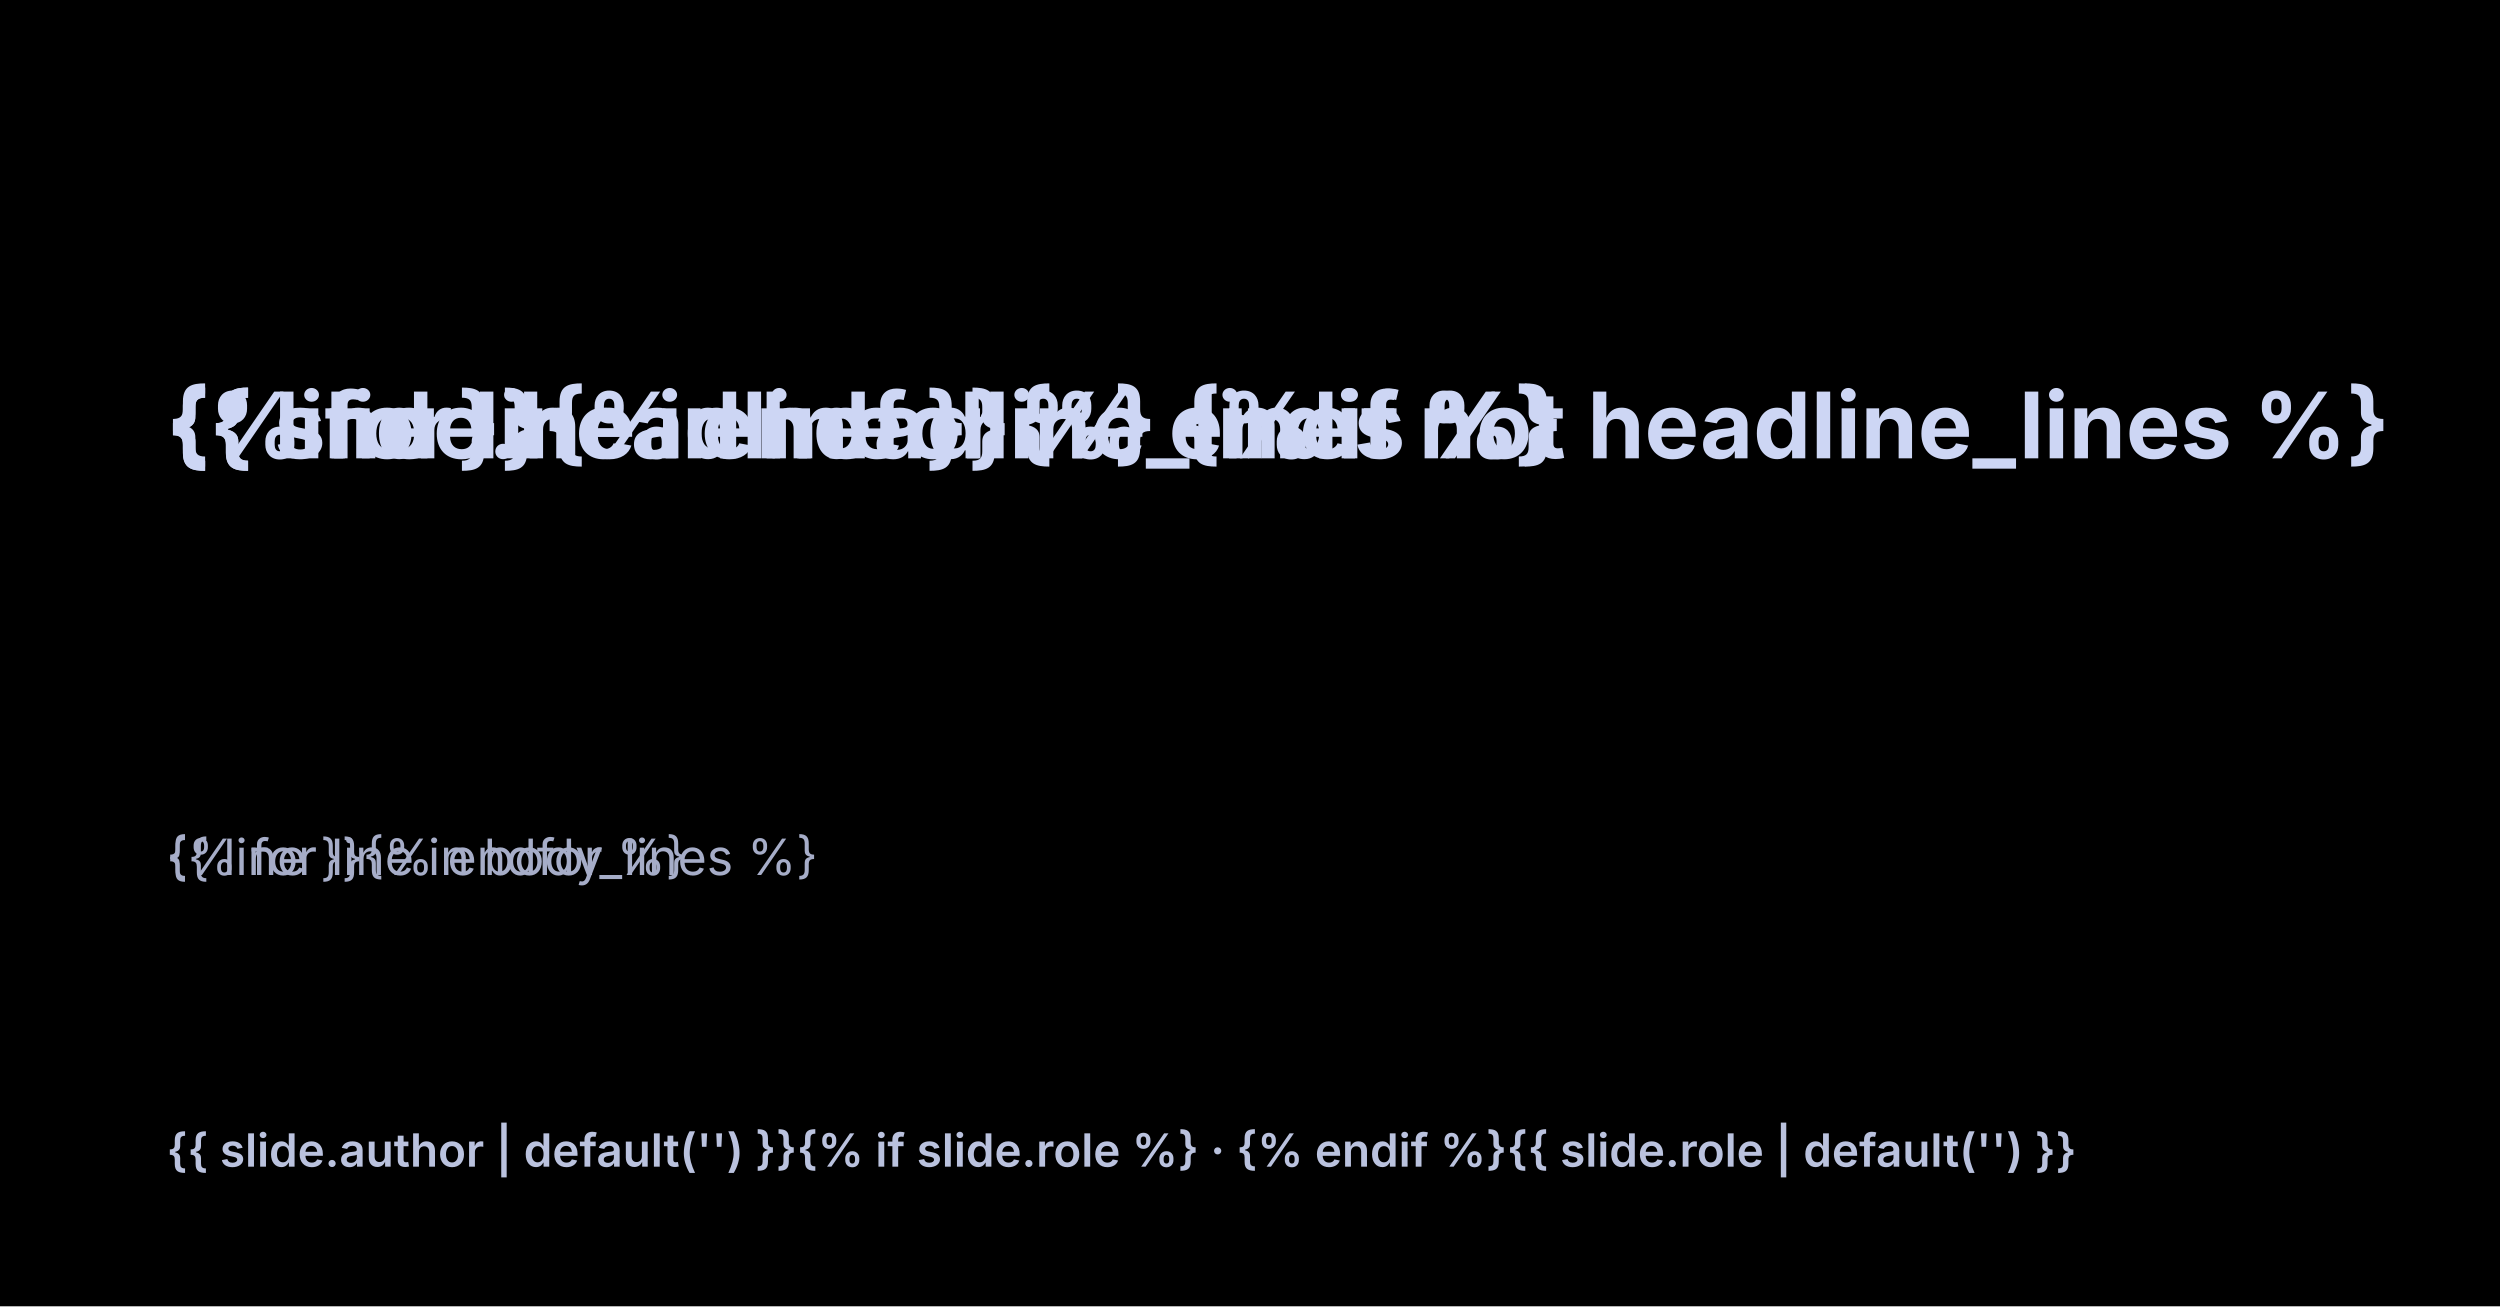
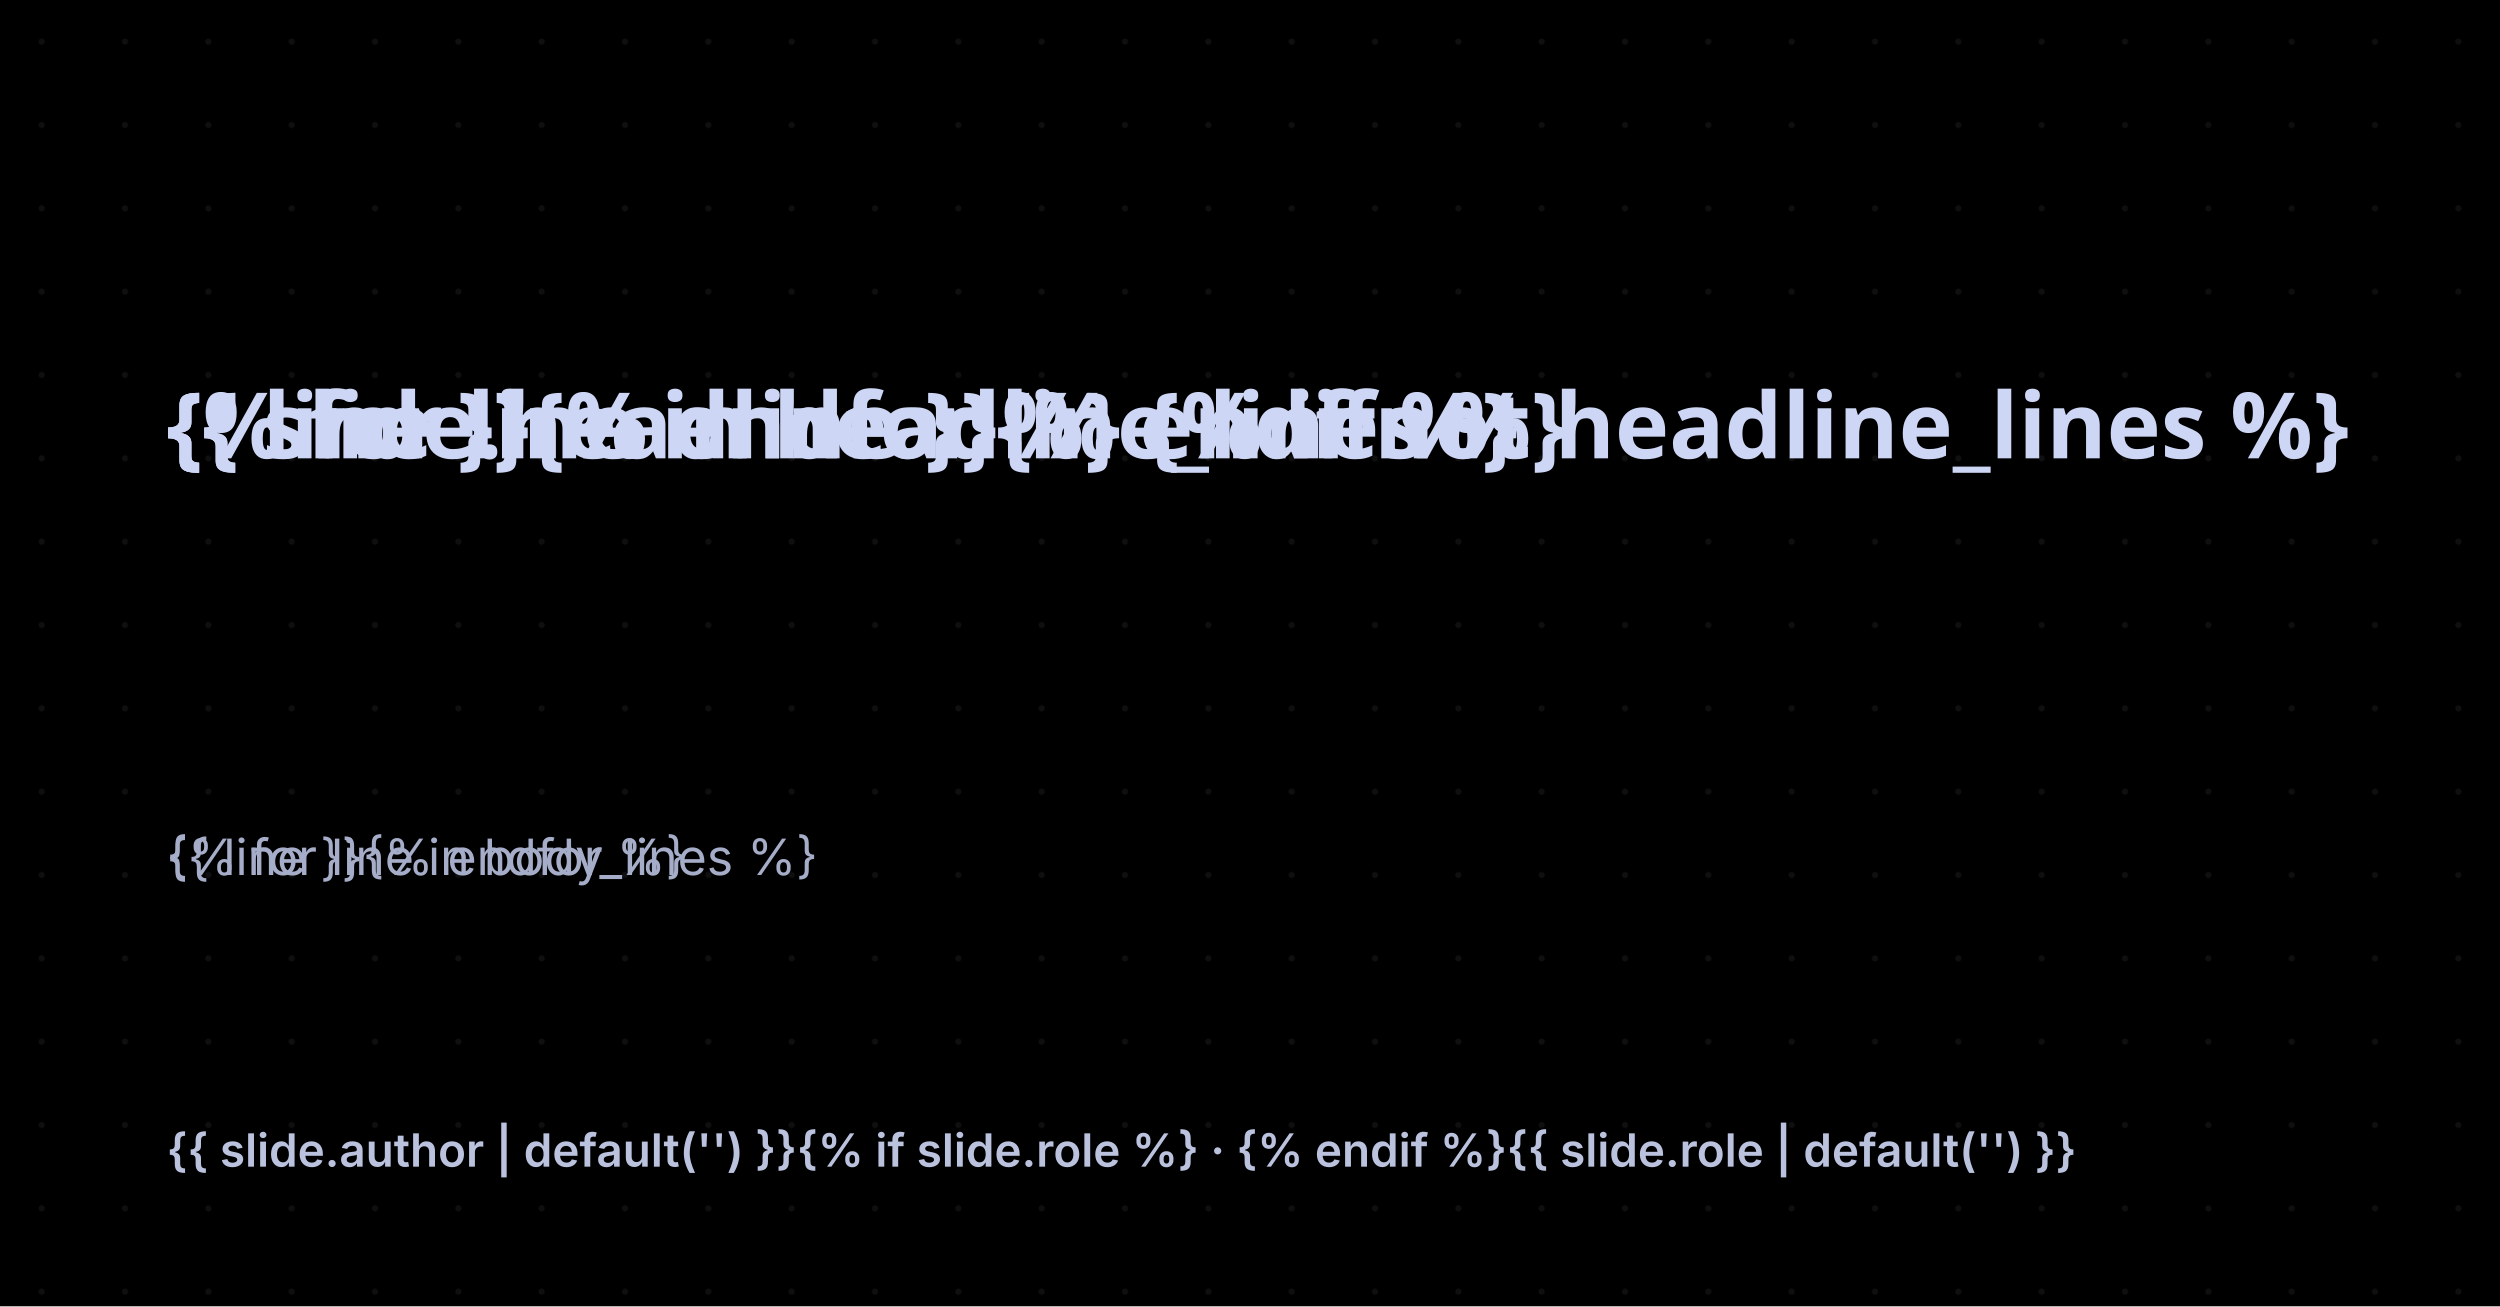
<svg xmlns="http://www.w3.org/2000/svg" width="1200" height="627" viewBox="0 0 1200 627">
  <defs>
    <linearGradient id="bg-grad" x1="0%" y1="0%" x2="100%" y2="100%">
      <stop offset="0%" stop-color="{{ brand.bg_color | default('#1e1e2e') }}" />
      <stop offset="100%" stop-color="{{ brand.bg_color_end | default('#11111b') }}" />
    </linearGradient>
    <linearGradient id="acc-grad" x1="0%" y1="0%" x2="0%" y2="100%">
      <stop offset="0%" stop-color="{{ brand.accent_color | default('#cba6f7') }}" />
      <stop offset="100%" stop-color="{{ brand.accent_color_end | default('#89b4fa') }}" />
    </linearGradient>
    <radialGradient id="glow" cx="75%" cy="25%" r="55%">
      <stop offset="0%" stop-color="{{ brand.accent_color | default('#cba6f7') }}" stop-opacity="0.07" />
      <stop offset="100%" stop-color="{{ brand.accent_color | default('#cba6f7') }}" stop-opacity="0" />
    </radialGradient>
+     <pattern id="dots" x="0" y="0" width="40" height="40" patternUnits="userSpaceOnUse">
+       <circle cx="20" cy="20" r="1.5" fill="#ffffff" opacity="0.06" />
+     </pattern>
  </defs>
  <rect width="1200" height="627" fill="url(#bg-grad)" />
  <rect width="1200" height="627" fill="url(#glow)" />
+   <rect width="1200" height="627" fill="url(#dots)" />
  <rect x="80" y="60" width="6" height="60" rx="3" fill="url(#acc-grad)" />
  <text x="110" y="95" font-family="Inter,sans-serif" font-size="24" font-weight="600" fill="{{ brand.accent_color | default('#cba6f7') }}">{{ brand.brand_name | default('') }}</text>
-   <text x="80" y="220" font-family="Inter,sans-serif" font-size="44" font-weight="700" fill="#cdd6f4">
+   <text x="80" y="220" font-family="Space Grotesk,sans-serif" font-size="44" font-weight="700" fill="#cdd6f4">
    {% for line in headline_lines %}<tspan x="80" dy="{% if loop.first %}0{% else %}55{% endif %}">{{ line }}</tspan>{% endfor %}
    {% if not headline_lines %}<tspan x="80" dy="0">{{ slide.headline }}</tspan>{% endif %}
  </text>
  {% if slide.body %}
  <text x="80" y="420" font-family="Inter,sans-serif" font-size="24" font-weight="400" fill="#a6adc8">
    {% for line in body_lines %}<tspan x="80" dy="{% if loop.first %}0{% else %}34{% endif %}">{{ line }}</tspan>{% endfor %}
  </text>
  {% endif %}
  <text x="80" y="560" font-family="Inter,sans-serif" font-size="22" font-weight="600" fill="#bac2de">{{ slide.author | default('') }}{% if slide.role %} · {% endif %}{{ slide.role | default('') }}</text>
+   <circle cx="1120" cy="80" r="104" fill="{{ brand.accent_color | default('#cba6f7') }}" opacity="0.04" />
</svg>
